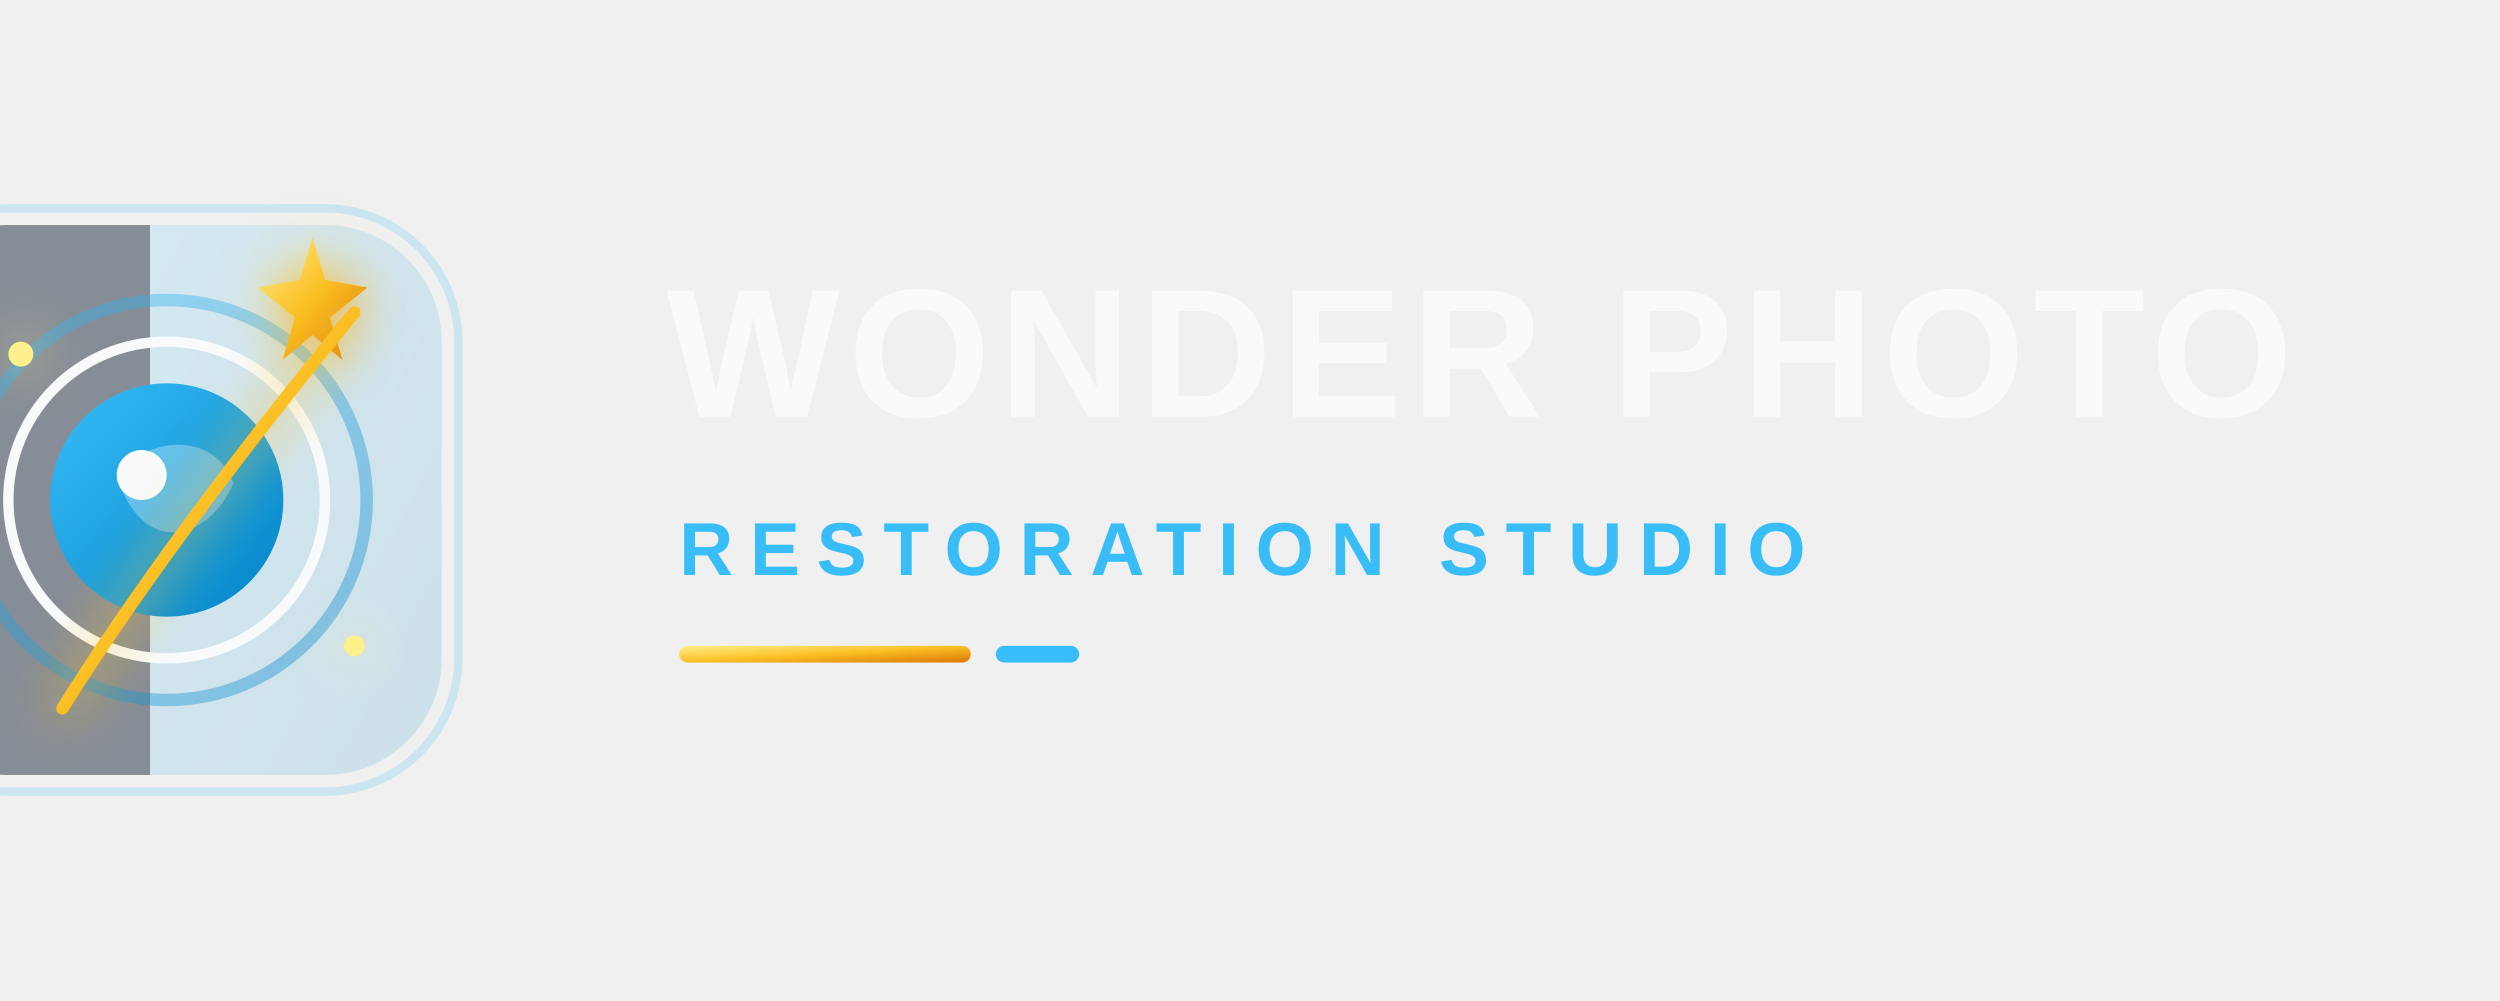
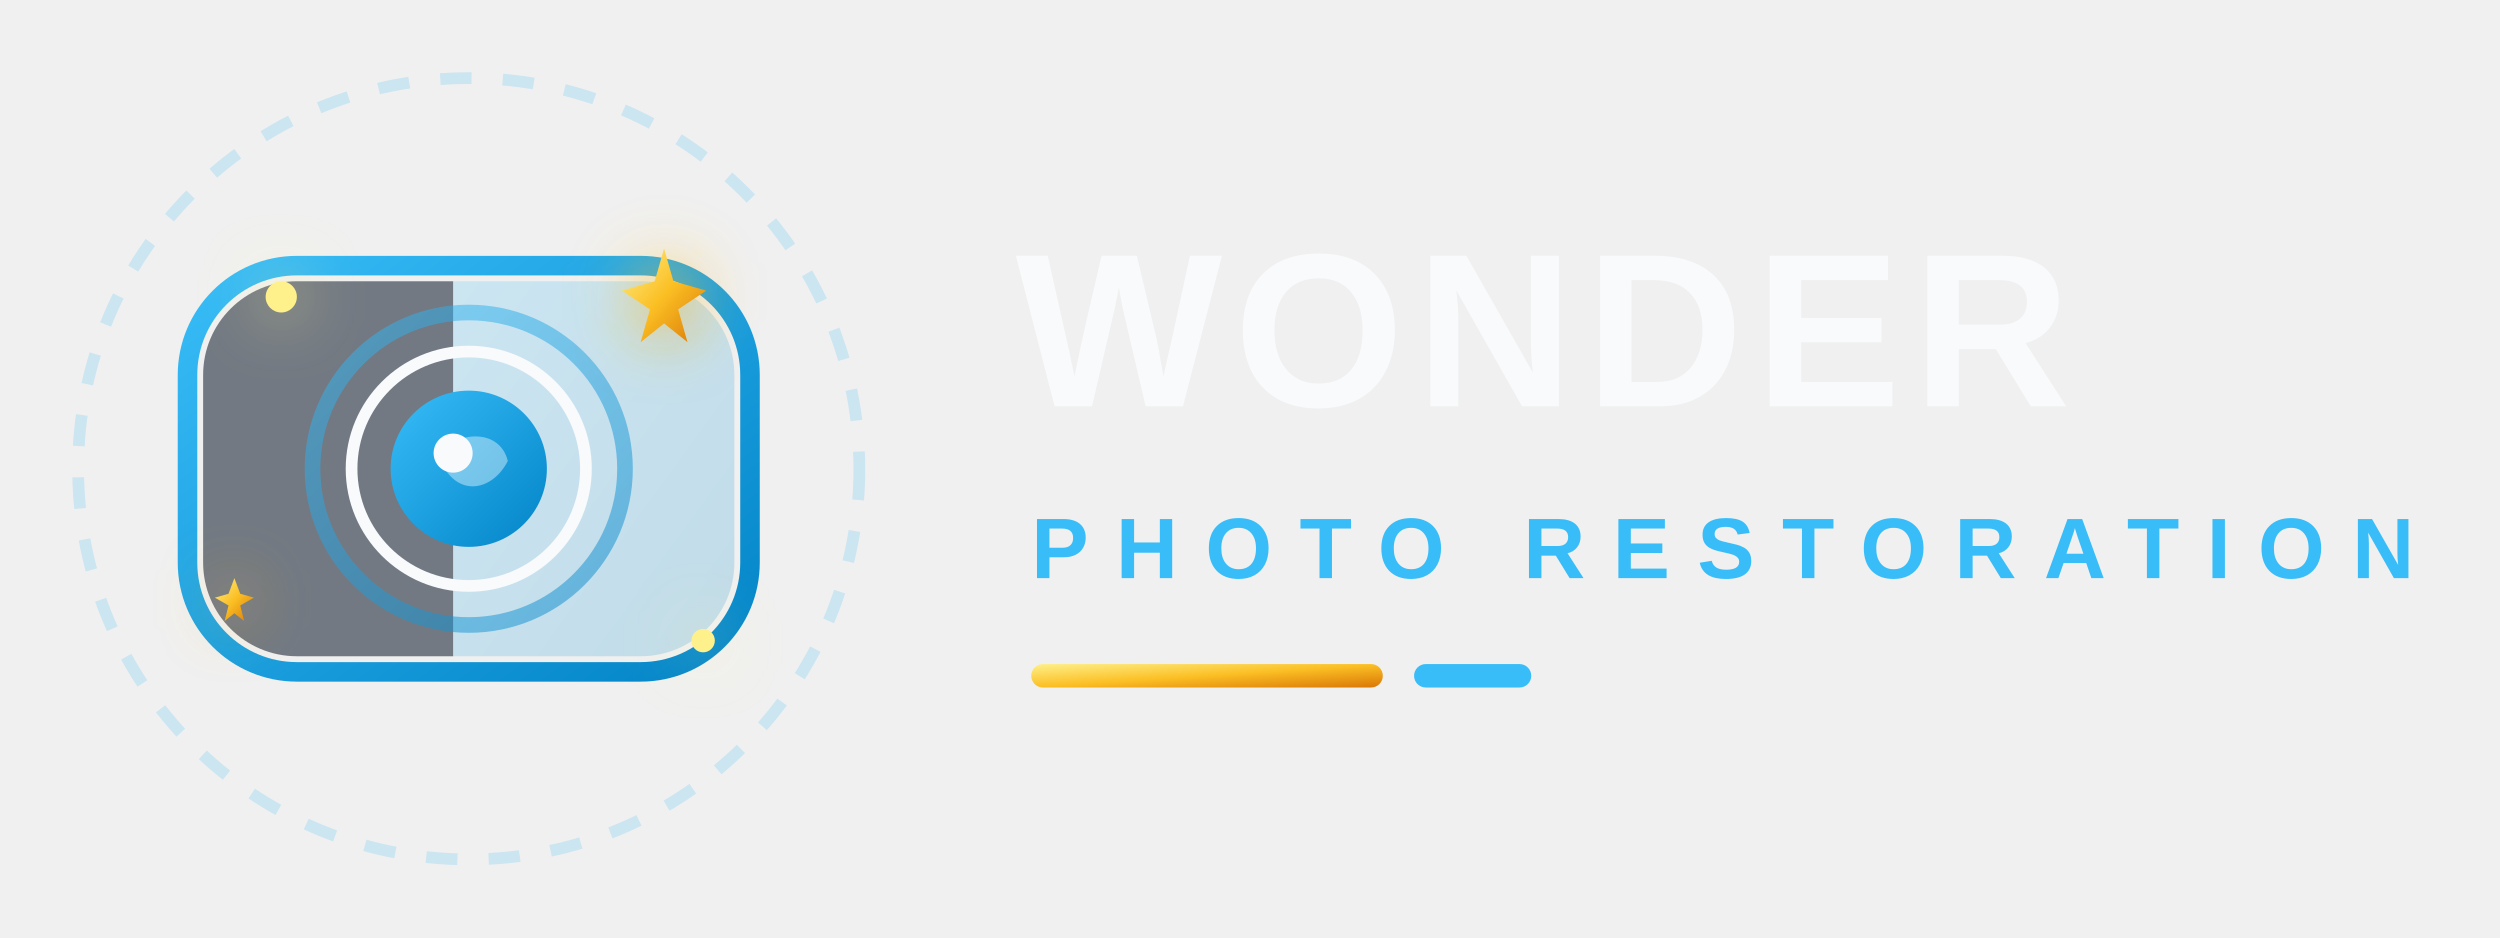
- <svg xmlns="http://www.w3.org/2000/svg" viewBox="100 80 600 240" width="100%" height="100%">
+ <svg xmlns="http://www.w3.org/2000/svg" viewBox="0 0 320 120" width="100%" height="100%">
  <defs>
-     <linearGradient id="bgGrad" x1="0%" y1="0%" x2="100%" y2="100%">
-       <stop offset="0%" stop-color="#0b1120" />
-       <stop offset="100%" stop-color="#020617" />
-     </linearGradient>
    <linearGradient id="blueGrad" x1="0%" y1="0%" x2="100%" y2="100%">
      <stop offset="0%" stop-color="#38bdf8" />
      <stop offset="100%" stop-color="#0284c7" />
    </linearGradient>
    <linearGradient id="goldGrad" x1="0%" y1="0%" x2="100%" y2="100%">
      <stop offset="0%" stop-color="#fef08a" />
      <stop offset="50%" stop-color="#fbbf24" />
      <stop offset="100%" stop-color="#d97706" />
    </linearGradient>
    <filter id="goldGlow" x="-50%" y="-50%" width="200%" height="200%">
-       <feGaussianBlur stdDeviation="6" result="blur" />
+       <feGaussianBlur stdDeviation="4" result="blur" />
      <feComposite in="SourceGraphic" in2="blur" operator="over" />
    </filter>
  </defs>
-   <g transform="translate(140, 200)">
-     <rect x="-70" y="-70" width="140" height="140" rx="32" fill="rgba(255,255,255,0.03)" stroke="rgba(56,189,248,0.2)" stroke-width="2" />
+   <g transform="translate(60, 60)">
+     <circle cx="0" cy="0" r="50" fill="none" stroke="rgba(56,189,248,0.2)" stroke-width="1.5" stroke-dasharray="4 4" />
+     <rect x="-36" y="-26" width="72" height="52" rx="14" fill="rgba(255,255,255,0.03)" stroke="url(#blueGrad)" stroke-width="2.5" />
    <clipPath id="frameClip">
-       <rect x="-66" y="-66" width="132" height="132" rx="28" />
+       <rect x="-34" y="-24" width="68" height="48" rx="12" />
    </clipPath>
    <g clip-path="url(#frameClip)">
-       <rect x="-70" y="-70" width="66" height="140" fill="#1e293b" opacity="0.5" />
-       <rect x="-4" y="-70" width="74" height="140" fill="url(#blueGrad)" opacity="0.15" />
+       <rect x="-36" y="-26" width="34" height="52" fill="#1e293b" opacity="0.6" />
+       <rect x="-2" y="-26" width="38" height="52" fill="url(#blueGrad)" opacity="0.2" />
    </g>
-     <circle cx="0" cy="0" r="48" fill="none" stroke="url(#blueGrad)" stroke-width="3" opacity="0.4" />
-     <circle cx="0" cy="0" r="38" fill="none" stroke="#f8fafc" stroke-width="2.5" />
-     <circle cx="0" cy="0" r="28" fill="url(#blueGrad)" />
-     <path d="M-12 -6 C -4 -16, 12 -16, 16 -4 C 10 10, -6 14, -12 -6 Z" fill="#ffffff" opacity="0.3" />
-     <circle cx="-6" cy="-6" r="6" fill="#f8fafc" />
+     <circle cx="0" cy="0" r="20" fill="none" stroke="url(#blueGrad)" stroke-width="2" opacity="0.5" />
+     <circle cx="0" cy="0" r="15" fill="none" stroke="#f8fafc" stroke-width="1.5" />
+     <circle cx="0" cy="0" r="10" fill="url(#blueGrad)" />
+     <path d="M-4 -2 C -1 -5, 4 -5, 5 -1 C 3 3, -2 4, -4 -2 Z" fill="#ffffff" opacity="0.4" />
+     <circle cx="-2" cy="-2" r="2.5" fill="#f8fafc" />
    <g filter="url(#goldGlow)">
-       <path d="M 0 -55 L 5 -38 L 22 -35 L 7 -23 L 12 -6 L 0 -16 L -12 -6 L -7 -23 L -22 -35 L -5 -38 Z" fill="url(#goldGrad)" transform="translate(35, -30) scale(0.6)" />
-       <path d="M 0 -25 L 3 -17 L 11 -15 L 4 -9 L 6 -2 L 0 -7 L -6 -2 L -4 -9 L -11 -15 L -3 -17 Z" fill="url(#goldGrad)" transform="translate(-45, 35) scale(0.4)" />
-       <circle cx="-35" cy="-35" r="3" fill="#fef08a" />
-       <circle cx="45" cy="35" r="2.5" fill="#fef08a" />
+       <path d="M 0 -22 L 2 -15 L 9 -13 L 3 -9 L 5 -2 L 0 -6 L -5 -2 L -3 -9 L -9 -13 L -2 -15 Z" fill="url(#goldGrad)" transform="translate(25, -15) scale(0.6)" />
+       <path d="M 0 -12 L 1.5 -8 L 5 -7 L 1.5 -5 L 2.5 -1 L 0 -3 L -2.5 -1 L -1.5 -5 L -5 -7 L -1.5 -8 Z" fill="url(#goldGrad)" transform="translate(-30, 20) scale(0.5)" />
+       <circle cx="-24" cy="-22" r="2" fill="#fef08a" />
+       <circle cx="30" cy="22" r="1.5" fill="#fef08a" />
    </g>
-     <path d="M -25 50 Q 0 10, 45 -45" fill="none" stroke="url(#goldGrad)" stroke-width="3" stroke-linecap="round" filter="url(#goldGlow)" />
  </g>
-   <g transform="translate(260, 0)">
-     <text x="0" y="180" font-family="'Outfit', 'Plus Jakarta Sans', 'Arial', sans-serif" font-size="44" font-weight="800" fill="#f8fafc" letter-spacing="2">WONDER PHOTO</text>
-     <text x="3" y="218" font-family="'Plus Jakarta Sans', 'Arial', sans-serif" font-size="18" font-weight="600" fill="#38bdf8" letter-spacing="4">RESTORATION STUDIO</text>
-     <rect x="3" y="235" width="70" height="4" rx="2" fill="url(#goldGrad)" />
-     <rect x="79" y="235" width="20" height="4" rx="2" fill="#38bdf8" />
+   <g transform="translate(130, 0)">
+     <text x="0" y="52" font-family="'Outfit', 'Plus Jakarta Sans', 'Arial', sans-serif" font-size="28" font-weight="800" fill="#f8fafc" letter-spacing="1.5">WONDER</text>
+     <text x="2" y="74" font-family="'Plus Jakarta Sans', 'Arial', sans-serif" font-size="11" font-weight="600" fill="#38bdf8" letter-spacing="3.5">PHOTO RESTORATION</text>
+     <rect x="2" y="85" width="45" height="3" rx="1.5" fill="url(#goldGrad)" />
+     <rect x="51" y="85" width="15" height="3" rx="1.5" fill="#38bdf8" />
  </g>
</svg>
